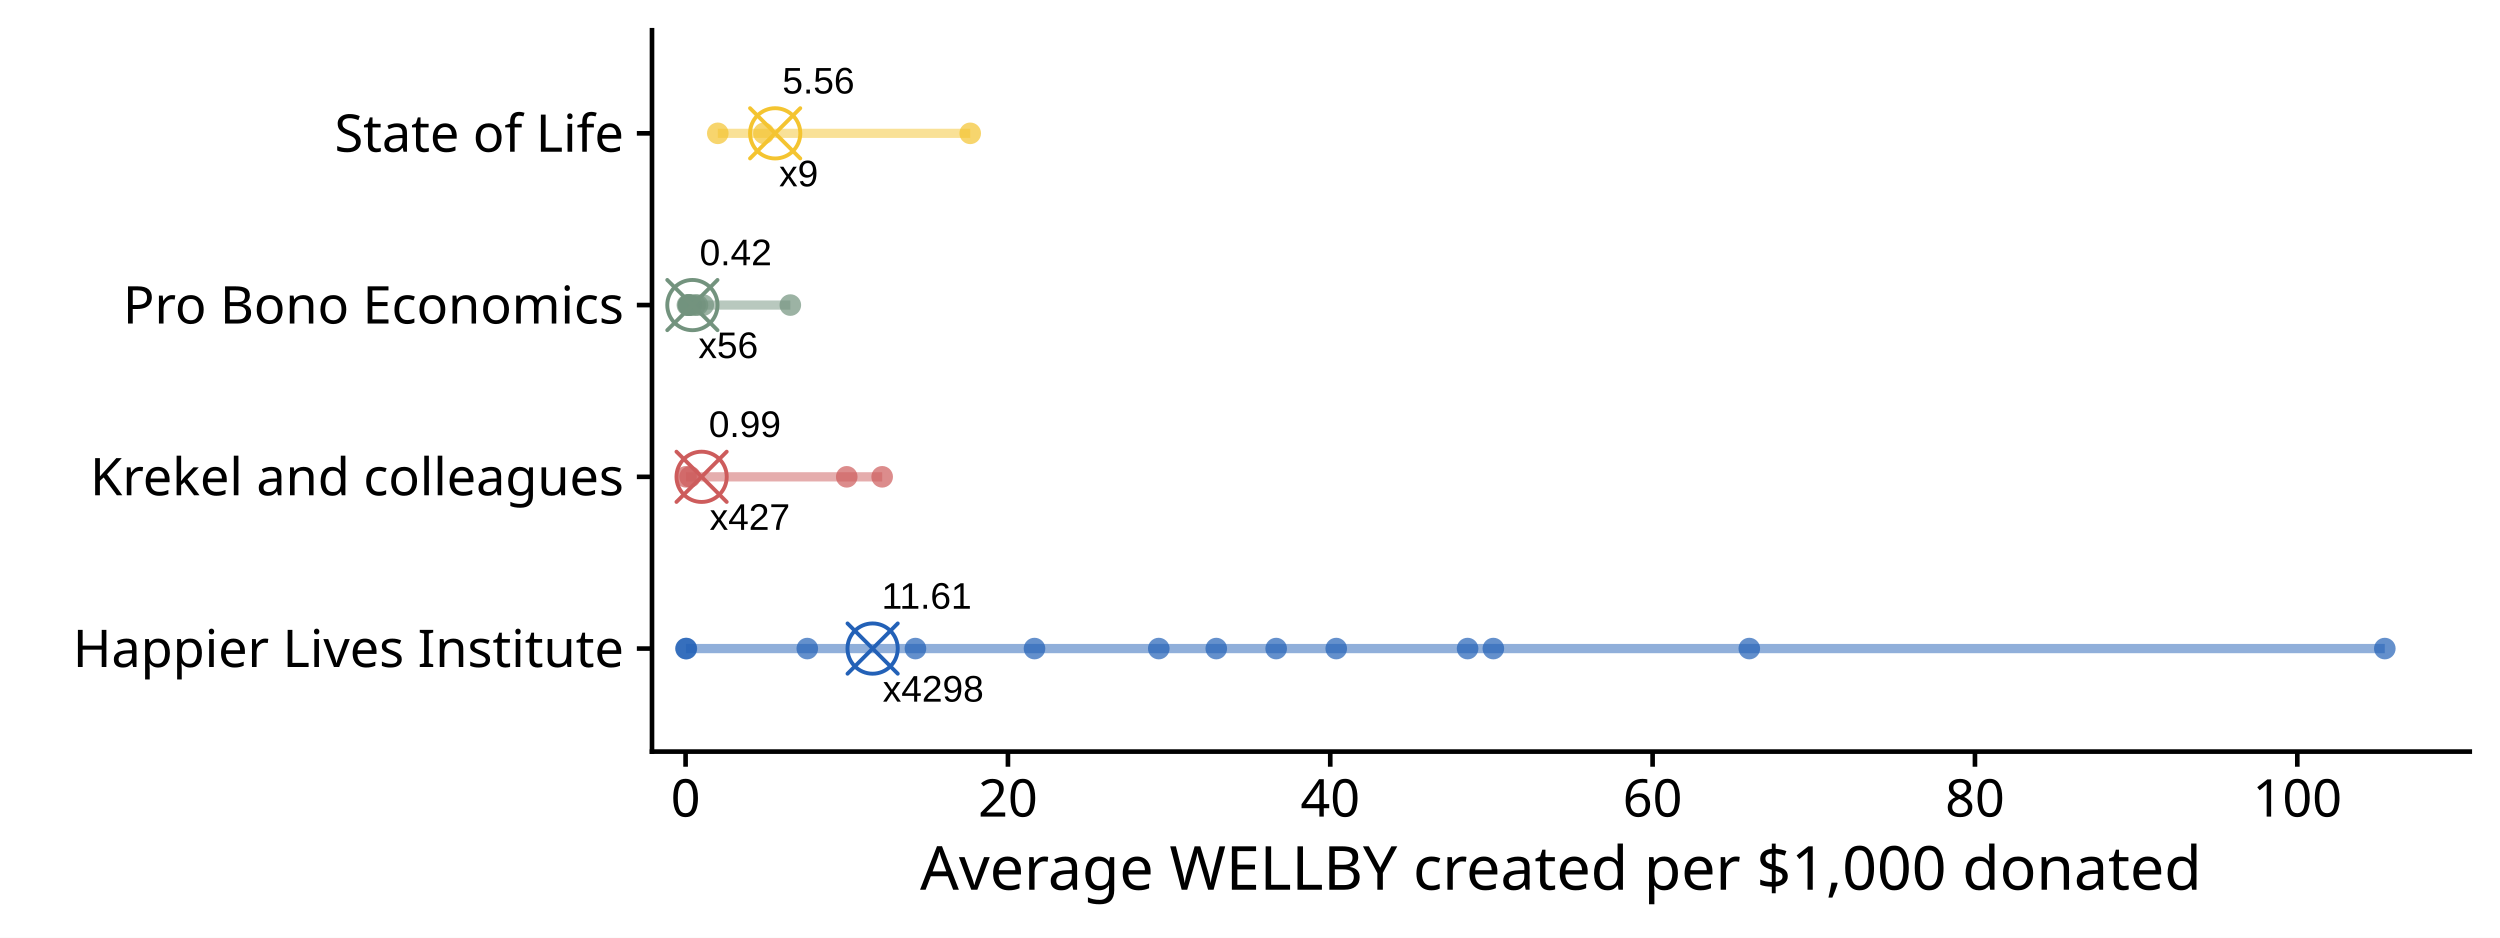
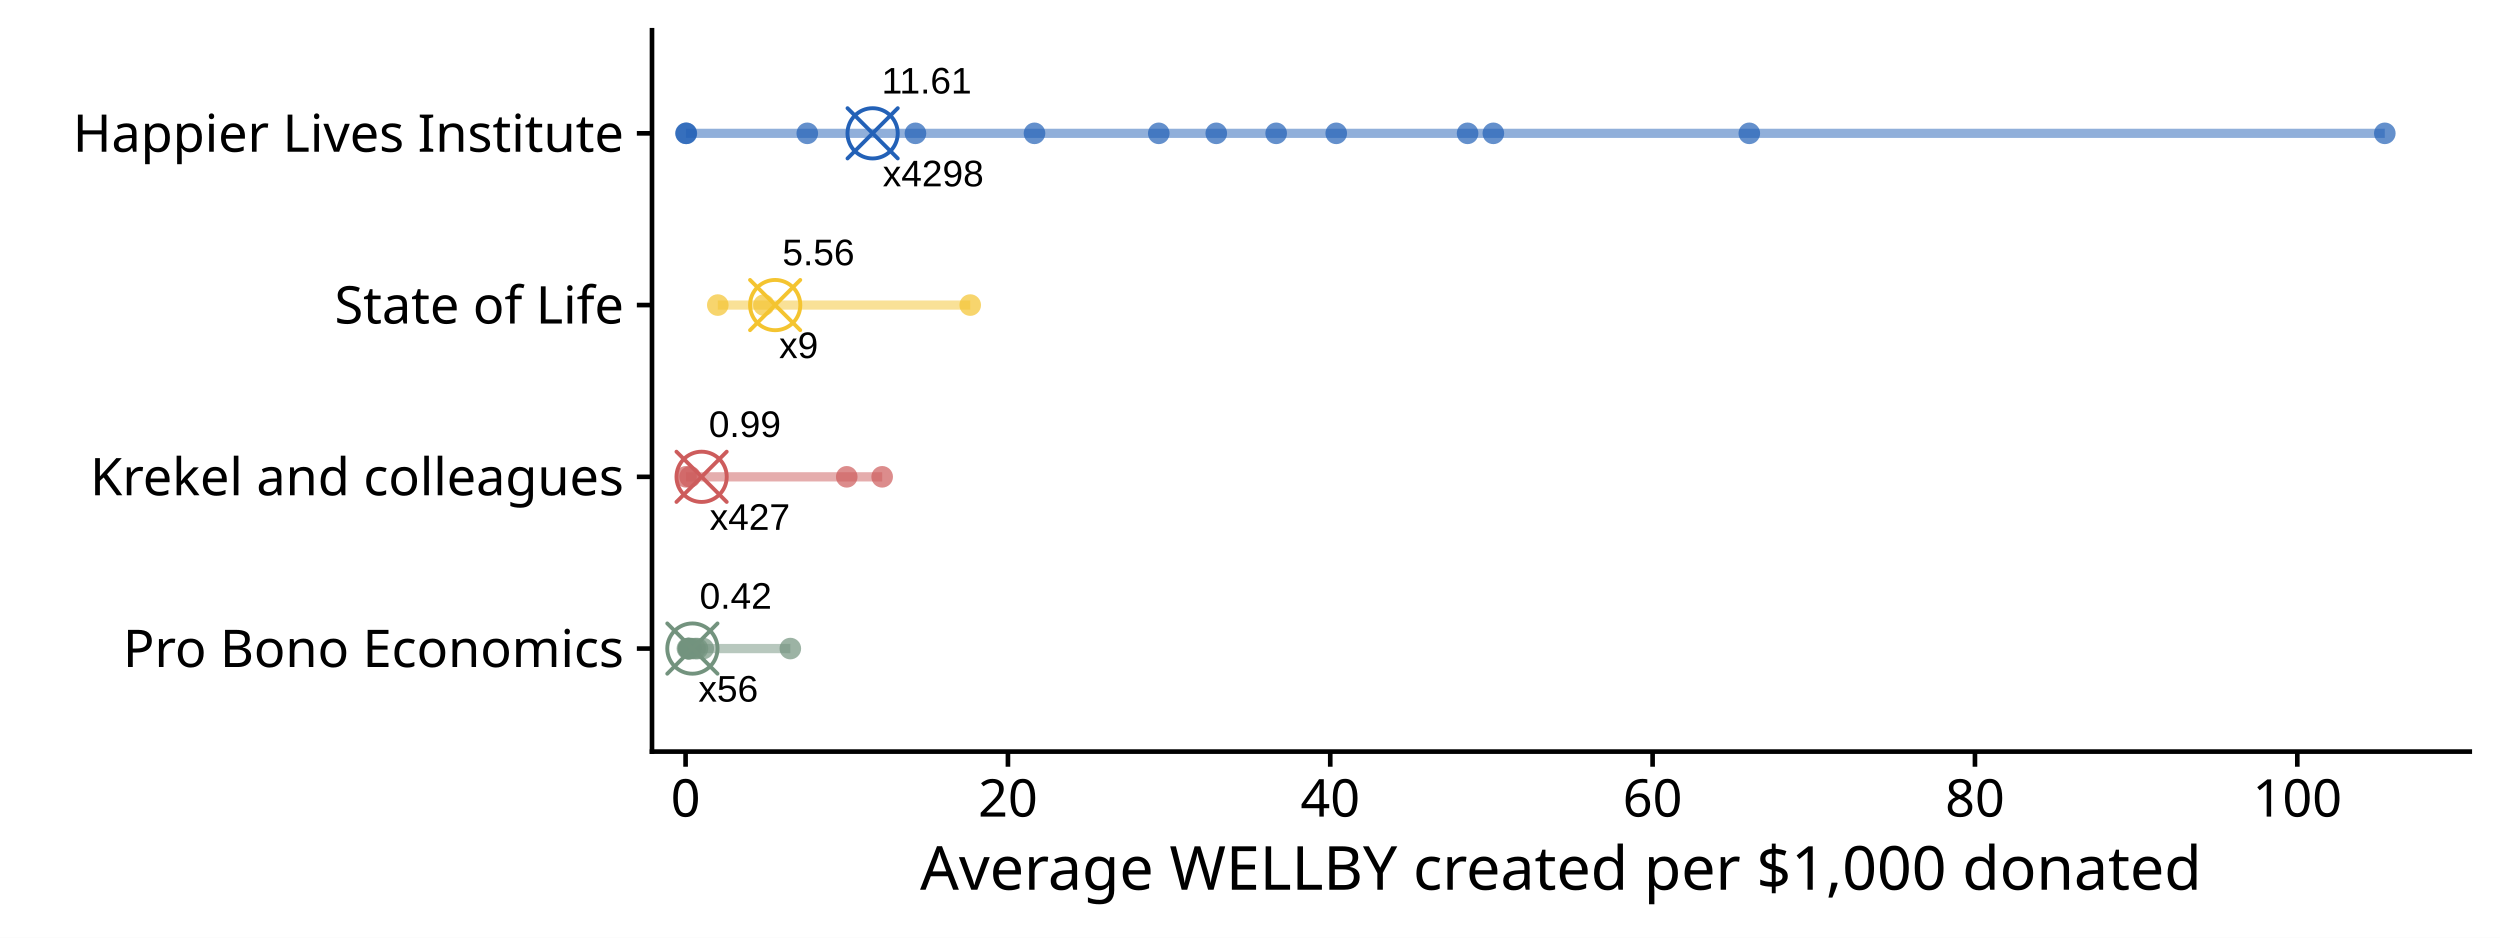
<svg xmlns="http://www.w3.org/2000/svg" role="img" aria-labelledby="evaluators_WBp1k-title" width="100%" viewBox="0 0 576.00 216.00">
  <g class="svglite">
    <defs>
      <style type="text/css">
    .svglite line, .svglite polyline, .svglite polygon, .svglite path, .svglite rect, .svglite circle {
      fill: none;
      stroke: #000000;
      stroke-linecap: round;
      stroke-linejoin: round;
      stroke-miterlimit: 10.00;
    }
    .svglite text {
      white-space: pre;
    }
    .svglite g.glyphgroup path {
      fill: inherit;
      stroke: none;
    }
  </style>
    </defs>
    <rect width="100%" height="100%" style="stroke: none; fill: #FFFFFF;" />
    <defs>
      <clipPath id="cpMC4wMHw1NzYuMDB8MC4wMHwyMTYuMDA=">
        <rect x="0.00" y="0.00" width="576.00" height="216.00" />
      </clipPath>
    </defs>
    <g clip-path="url(#cpMC4wMHw1NzYuMDB8MC4wMHwyMTYuMDA=)">
      <rect x="0.00" y="0.00" width="576.00" height="216.00" style="stroke-width: 1.07; stroke: none; fill: #FFFFFF;" />
    </g>
    <defs>
      <clipPath id="cpMTUwLjIyfDU2OS4wM3w2Ljk3fDE3My4xNw==">
        <rect x="150.22" y="6.97" width="418.81" height="166.20" />
      </clipPath>
    </defs>
    <g clip-path="url(#cpMTUwLjIyfDU2OS4wM3w2Ljk3fDE3My4xNw==)">
      <rect x="150.22" y="6.97" width="418.81" height="166.20" style="stroke-width: 1.07; stroke: none; fill: #FFFFFF;" />
-       <circle cx="549.46" cy="149.43" r="2.49" style="stroke-width: 0.90; stroke: none; fill: #2361B7; fill-opacity: 0.70;" />
-       <circle cx="403.04" cy="149.43" r="2.49" style="stroke-width: 0.90; stroke: none; fill: #2361B7; fill-opacity: 0.70;" />
-       <circle cx="338.13" cy="149.43" r="2.49" style="stroke-width: 0.90; stroke: none; fill: #2361B7; fill-opacity: 0.70;" />
-       <circle cx="307.87" cy="149.43" r="2.49" style="stroke-width: 0.90; stroke: none; fill: #2361B7; fill-opacity: 0.70;" />
-       <circle cx="294.03" cy="149.43" r="2.49" style="stroke-width: 0.90; stroke: none; fill: #2361B7; fill-opacity: 0.70;" />
-       <circle cx="280.23" cy="149.43" r="2.49" style="stroke-width: 0.90; stroke: none; fill: #2361B7; fill-opacity: 0.70;" />
-       <circle cx="238.35" cy="149.43" r="2.49" style="stroke-width: 0.90; stroke: none; fill: #2361B7; fill-opacity: 0.70;" />
-       <circle cx="223.54" cy="30.72" r="2.49" style="stroke-width: 0.90; stroke: none; fill: #F4C430; fill-opacity: 0.70;" />
+       <circle cx="549.46" cy="30.72" r="2.49" style="stroke-width: 0.90; stroke: none; fill: #2361B7; fill-opacity: 0.70;" />
+       <circle cx="403.04" cy="30.72" r="2.49" style="stroke-width: 0.90; stroke: none; fill: #2361B7; fill-opacity: 0.70;" />
+       <circle cx="338.13" cy="30.72" r="2.49" style="stroke-width: 0.90; stroke: none; fill: #2361B7; fill-opacity: 0.70;" />
+       <circle cx="307.87" cy="30.72" r="2.49" style="stroke-width: 0.90; stroke: none; fill: #2361B7; fill-opacity: 0.70;" />
+       <circle cx="294.03" cy="30.72" r="2.49" style="stroke-width: 0.90; stroke: none; fill: #2361B7; fill-opacity: 0.70;" />
+       <circle cx="280.23" cy="30.72" r="2.49" style="stroke-width: 0.90; stroke: none; fill: #2361B7; fill-opacity: 0.70;" />
+       <circle cx="238.35" cy="30.72" r="2.49" style="stroke-width: 0.90; stroke: none; fill: #2361B7; fill-opacity: 0.70;" />
+       <circle cx="223.54" cy="70.29" r="2.49" style="stroke-width: 0.90; stroke: none; fill: #F4C430; fill-opacity: 0.70;" />
      <circle cx="203.25" cy="109.86" r="2.49" style="stroke-width: 0.90; stroke: none; fill: #CD5C5C; fill-opacity: 0.70;" />
      <circle cx="195.09" cy="109.86" r="2.49" style="stroke-width: 0.90; stroke: none; fill: #CD5C5C; fill-opacity: 0.70;" />
-       <circle cx="186.00" cy="149.43" r="2.49" style="stroke-width: 0.90; stroke: none; fill: #2361B7; fill-opacity: 0.70;" />
-       <circle cx="182.09" cy="70.29" r="2.49" style="stroke-width: 0.90; stroke: none; fill: #73937E; fill-opacity: 0.70;" />
-       <circle cx="176.01" cy="30.72" r="2.49" style="stroke-width: 0.90; stroke: none; fill: #F4C430; fill-opacity: 0.70;" />
-       <circle cx="165.38" cy="30.72" r="2.49" style="stroke-width: 0.90; stroke: none; fill: #F4C430; fill-opacity: 0.70;" />
-       <circle cx="162.03" cy="70.29" r="2.49" style="stroke-width: 0.90; stroke: none; fill: #73937E; fill-opacity: 0.70;" />
-       <circle cx="160.70" cy="70.29" r="2.49" style="stroke-width: 0.90; stroke: none; fill: #73937E; fill-opacity: 0.70;" />
-       <circle cx="160.17" cy="70.29" r="2.49" style="stroke-width: 0.90; stroke: none; fill: #73937E; fill-opacity: 0.70;" />
-       <circle cx="159.31" cy="70.29" r="2.49" style="stroke-width: 0.90; stroke: none; fill: #73937E; fill-opacity: 0.70;" />
+       <circle cx="186.00" cy="30.72" r="2.49" style="stroke-width: 0.90; stroke: none; fill: #2361B7; fill-opacity: 0.70;" />
+       <circle cx="182.09" cy="149.43" r="2.49" style="stroke-width: 0.90; stroke: none; fill: #73937E; fill-opacity: 0.70;" />
+       <circle cx="176.01" cy="70.29" r="2.49" style="stroke-width: 0.90; stroke: none; fill: #F4C430; fill-opacity: 0.70;" />
+       <circle cx="165.38" cy="70.29" r="2.49" style="stroke-width: 0.90; stroke: none; fill: #F4C430; fill-opacity: 0.70;" />
+       <circle cx="162.03" cy="149.43" r="2.49" style="stroke-width: 0.90; stroke: none; fill: #73937E; fill-opacity: 0.70;" />
+       <circle cx="160.70" cy="149.43" r="2.49" style="stroke-width: 0.90; stroke: none; fill: #73937E; fill-opacity: 0.70;" />
+       <circle cx="160.17" cy="149.43" r="2.49" style="stroke-width: 0.90; stroke: none; fill: #73937E; fill-opacity: 0.70;" />
+       <circle cx="159.31" cy="149.43" r="2.49" style="stroke-width: 0.90; stroke: none; fill: #73937E; fill-opacity: 0.70;" />
      <circle cx="159.00" cy="109.86" r="2.49" style="stroke-width: 0.90; stroke: none; fill: #CD5C5C; fill-opacity: 0.70;" />
-       <circle cx="158.77" cy="70.29" r="2.49" style="stroke-width: 0.90; stroke: none; fill: #73937E; fill-opacity: 0.70;" />
-       <circle cx="158.66" cy="70.29" r="2.49" style="stroke-width: 0.90; stroke: none; fill: #73937E; fill-opacity: 0.70;" />
-       <circle cx="158.65" cy="70.29" r="2.49" style="stroke-width: 0.90; stroke: none; fill: #73937E; fill-opacity: 0.70;" />
-       <circle cx="158.62" cy="70.29" r="2.49" style="stroke-width: 0.90; stroke: none; fill: #73937E; fill-opacity: 0.70;" />
-       <circle cx="158.38" cy="70.29" r="2.49" style="stroke-width: 0.90; stroke: none; fill: #73937E; fill-opacity: 0.70;" />
-       <circle cx="266.98" cy="149.43" r="2.49" style="stroke-width: 0.90; stroke: none; fill: #2361B7; fill-opacity: 0.70;" />
-       <circle cx="210.92" cy="149.43" r="2.49" style="stroke-width: 0.90; stroke: none; fill: #2361B7; fill-opacity: 0.70;" />
-       <circle cx="158.14" cy="149.43" r="2.49" style="stroke-width: 0.90; stroke: none; fill: #2361B7; fill-opacity: 0.70;" />
+       <circle cx="158.77" cy="149.43" r="2.49" style="stroke-width: 0.90; stroke: none; fill: #73937E; fill-opacity: 0.70;" />
+       <circle cx="158.66" cy="149.43" r="2.49" style="stroke-width: 0.90; stroke: none; fill: #73937E; fill-opacity: 0.70;" />
+       <circle cx="158.65" cy="149.43" r="2.49" style="stroke-width: 0.90; stroke: none; fill: #73937E; fill-opacity: 0.70;" />
+       <circle cx="158.62" cy="149.43" r="2.49" style="stroke-width: 0.90; stroke: none; fill: #73937E; fill-opacity: 0.70;" />
+       <circle cx="158.38" cy="149.43" r="2.49" style="stroke-width: 0.90; stroke: none; fill: #73937E; fill-opacity: 0.70;" />
+       <circle cx="266.98" cy="30.72" r="2.49" style="stroke-width: 0.90; stroke: none; fill: #2361B7; fill-opacity: 0.70;" />
+       <circle cx="210.92" cy="30.72" r="2.49" style="stroke-width: 0.90; stroke: none; fill: #2361B7; fill-opacity: 0.70;" />
+       <circle cx="158.14" cy="30.72" r="2.49" style="stroke-width: 0.90; stroke: none; fill: #2361B7; fill-opacity: 0.70;" />
      <circle cx="158.06" cy="109.86" r="2.49" style="stroke-width: 0.90; stroke: none; fill: #CD5C5C; fill-opacity: 0.70;" />
-       <circle cx="158.05" cy="149.43" r="2.49" style="stroke-width: 0.90; stroke: none; fill: #2361B7; fill-opacity: 0.70;" />
-       <circle cx="344.07" cy="149.43" r="2.49" style="stroke-width: 0.90; stroke: none; fill: #2361B7; fill-opacity: 0.70;" />
-       <line x1="158.05" y1="149.43" x2="549.46" y2="149.43" style="stroke-width: 2.13; stroke: #2361B7; stroke-opacity: 0.50; stroke-linecap: butt;" />
-       <line x1="165.38" y1="30.72" x2="223.54" y2="30.72" style="stroke-width: 2.13; stroke: #F4C430; stroke-opacity: 0.50; stroke-linecap: butt;" />
+       <circle cx="158.05" cy="30.72" r="2.49" style="stroke-width: 0.90; stroke: none; fill: #2361B7; fill-opacity: 0.70;" />
+       <circle cx="344.07" cy="30.72" r="2.49" style="stroke-width: 0.90; stroke: none; fill: #2361B7; fill-opacity: 0.70;" />
+       <line x1="158.05" y1="30.72" x2="549.46" y2="30.72" style="stroke-width: 2.13; stroke: #2361B7; stroke-opacity: 0.50; stroke-linecap: butt;" />
+       <line x1="165.38" y1="70.29" x2="223.54" y2="70.29" style="stroke-width: 2.13; stroke: #F4C430; stroke-opacity: 0.50; stroke-linecap: butt;" />
      <line x1="158.06" y1="109.86" x2="203.25" y2="109.86" style="stroke-width: 2.13; stroke: #CD5C5C; stroke-opacity: 0.50; stroke-linecap: butt;" />
-       <line x1="158.38" y1="70.29" x2="182.09" y2="70.29" style="stroke-width: 2.13; stroke: #73937E; stroke-opacity: 0.50; stroke-linecap: butt;" />
-       <circle cx="201.05" cy="149.43" r="5.79" style="stroke-width: 0.90; stroke: #2361B7;" />
-       <line x1="195.27" y1="155.22" x2="206.84" y2="143.64" style="stroke-width: 0.90; stroke: #2361B7;" />
-       <line x1="195.27" y1="143.64" x2="206.84" y2="155.22" style="stroke-width: 0.90; stroke: #2361B7;" />
-       <circle cx="178.60" cy="30.72" r="5.79" style="stroke-width: 0.90; stroke: #F4C430;" />
-       <line x1="172.81" y1="36.50" x2="184.38" y2="24.93" style="stroke-width: 0.90; stroke: #F4C430;" />
-       <line x1="172.81" y1="24.93" x2="184.38" y2="36.50" style="stroke-width: 0.90; stroke: #F4C430;" />
+       <line x1="158.38" y1="149.43" x2="182.09" y2="149.43" style="stroke-width: 2.13; stroke: #73937E; stroke-opacity: 0.50; stroke-linecap: butt;" />
+       <circle cx="201.05" cy="30.72" r="5.79" style="stroke-width: 0.90; stroke: #2361B7;" />
+       <line x1="195.27" y1="36.50" x2="206.84" y2="24.93" style="stroke-width: 0.90; stroke: #2361B7;" />
+       <line x1="195.27" y1="24.93" x2="206.84" y2="36.50" style="stroke-width: 0.90; stroke: #2361B7;" />
+       <circle cx="178.60" cy="70.29" r="5.79" style="stroke-width: 0.90; stroke: #F4C430;" />
+       <line x1="172.81" y1="76.07" x2="184.38" y2="64.50" style="stroke-width: 0.90; stroke: #F4C430;" />
+       <line x1="172.81" y1="64.50" x2="184.38" y2="76.07" style="stroke-width: 0.90; stroke: #F4C430;" />
      <circle cx="161.65" cy="109.86" r="5.79" style="stroke-width: 0.90; stroke: #CD5C5C;" />
      <line x1="155.86" y1="115.64" x2="167.43" y2="104.07" style="stroke-width: 0.90; stroke: #CD5C5C;" />
      <line x1="155.86" y1="104.07" x2="167.43" y2="115.64" style="stroke-width: 0.90; stroke: #CD5C5C;" />
-       <circle cx="159.53" cy="70.29" r="5.79" style="stroke-width: 0.90; stroke: #73937E;" />
-       <line x1="153.74" y1="76.07" x2="165.31" y2="64.50" style="stroke-width: 0.90; stroke: #73937E;" />
-       <line x1="153.74" y1="64.50" x2="165.31" y2="76.07" style="stroke-width: 0.90; stroke: #73937E;" />
-       <text x="203.12" y="140.26" style="font-size: 8.54px; font-family: &quot;Arial&quot;;" textLength="20.73px" lengthAdjust="spacingAndGlyphs">11.61</text>
-       <text x="180.26" y="21.55" style="font-size: 8.54px; font-family: &quot;Arial&quot;;" textLength="16.62px" lengthAdjust="spacingAndGlyphs">5.56</text>
+       <circle cx="159.53" cy="149.43" r="5.79" style="stroke-width: 0.90; stroke: #73937E;" />
+       <line x1="153.74" y1="155.22" x2="165.31" y2="143.64" style="stroke-width: 0.90; stroke: #73937E;" />
+       <line x1="153.74" y1="143.64" x2="165.31" y2="155.22" style="stroke-width: 0.90; stroke: #73937E;" />
+       <text x="203.12" y="21.55" style="font-size: 8.54px; font-family: &quot;Arial&quot;;" textLength="20.73px" lengthAdjust="spacingAndGlyphs">11.61</text>
+       <text x="180.26" y="61.12" style="font-size: 8.54px; font-family: &quot;Arial&quot;;" textLength="16.62px" lengthAdjust="spacingAndGlyphs">5.56</text>
      <text x="163.31" y="100.69" style="font-size: 8.54px; font-family: &quot;Arial&quot;;" textLength="16.62px" lengthAdjust="spacingAndGlyphs">0.99</text>
-       <text x="161.19" y="61.12" style="font-size: 8.54px; font-family: &quot;Arial&quot;;" textLength="16.62px" lengthAdjust="spacingAndGlyphs">0.42</text>
-       <text x="203.38" y="161.66" style="font-size: 8.54px; font-family: &quot;Arial&quot;;" textLength="23.27px" lengthAdjust="spacingAndGlyphs">x4298</text>
-       <text x="179.50" y="42.94" style="font-size: 8.54px; font-family: &quot;Arial&quot;;" textLength="9.02px" lengthAdjust="spacingAndGlyphs">x9</text>
+       <text x="161.19" y="140.26" style="font-size: 8.54px; font-family: &quot;Arial&quot;;" textLength="16.62px" lengthAdjust="spacingAndGlyphs">0.42</text>
+       <text x="203.38" y="42.94" style="font-size: 8.54px; font-family: &quot;Arial&quot;;" textLength="23.27px" lengthAdjust="spacingAndGlyphs">x4298</text>
+       <text x="179.50" y="82.51" style="font-size: 8.54px; font-family: &quot;Arial&quot;;" textLength="9.02px" lengthAdjust="spacingAndGlyphs">x9</text>
      <text x="163.50" y="122.08" style="font-size: 8.54px; font-family: &quot;Arial&quot;;" textLength="18.52px" lengthAdjust="spacingAndGlyphs">x427</text>
-       <text x="160.91" y="82.51" style="font-size: 8.54px; font-family: &quot;Arial&quot;;" textLength="13.77px" lengthAdjust="spacingAndGlyphs">x56</text>
+       <text x="160.91" y="161.66" style="font-size: 8.54px; font-family: &quot;Arial&quot;;" textLength="13.77px" lengthAdjust="spacingAndGlyphs">x56</text>
    </g>
    <g clip-path="url(#cpMC4wMHw1NzYuMDB8MC4wMHwyMTYuMDA=)">
      <polyline points="150.22,173.17 150.22,6.97 " style="stroke-width: 1.07; stroke-linecap: square;" />
-       <text x="143.74" y="153.68" text-anchor="end" style="font-size: 12.00px; font-family: &quot;Avenir&quot;;" textLength="119.34px" lengthAdjust="spacingAndGlyphs">Happier Lives Institute</text>
+       <text x="143.74" y="153.68" text-anchor="end" style="font-size: 12.00px; font-family: &quot;Avenir&quot;;" textLength="110.67px" lengthAdjust="spacingAndGlyphs">Pro Bono Economics</text>
      <text x="143.74" y="114.11" text-anchor="end" style="font-size: 12.00px; font-family: &quot;Avenir&quot;;" textLength="117.58px" lengthAdjust="spacingAndGlyphs">Krekel and colleagues</text>
-       <text x="143.74" y="74.54" text-anchor="end" style="font-size: 12.00px; font-family: &quot;Avenir&quot;;" textLength="110.67px" lengthAdjust="spacingAndGlyphs">Pro Bono Economics</text>
-       <text x="143.74" y="34.96" text-anchor="end" style="font-size: 12.00px; font-family: &quot;Avenir&quot;;" textLength="63.98px" lengthAdjust="spacingAndGlyphs">State of Life</text>
+       <text x="143.74" y="74.54" text-anchor="end" style="font-size: 12.00px; font-family: &quot;Avenir&quot;;" textLength="63.98px" lengthAdjust="spacingAndGlyphs">State of Life</text>
+       <text x="143.74" y="34.96" text-anchor="end" style="font-size: 12.00px; font-family: &quot;Avenir&quot;;" textLength="119.34px" lengthAdjust="spacingAndGlyphs">Happier Lives Institute</text>
      <polyline points="146.73,149.43 150.22,149.43 " style="stroke-width: 1.07; stroke-linecap: butt;" />
      <polyline points="146.73,109.86 150.22,109.86 " style="stroke-width: 1.07; stroke-linecap: butt;" />
      <polyline points="146.73,70.29 150.22,70.29 " style="stroke-width: 1.07; stroke-linecap: butt;" />
      <polyline points="146.73,30.72 150.22,30.72 " style="stroke-width: 1.07; stroke-linecap: butt;" />
      <polyline points="150.22,173.17 569.03,173.17 " style="stroke-width: 1.07; stroke-linecap: square;" />
      <polyline points="157.96,176.66 157.96,173.17 " style="stroke-width: 1.07; stroke-linecap: butt;" />
      <polyline points="232.23,176.66 232.23,173.17 " style="stroke-width: 1.07; stroke-linecap: butt;" />
      <polyline points="306.49,176.66 306.49,173.17 " style="stroke-width: 1.07; stroke-linecap: butt;" />
      <polyline points="380.76,176.66 380.76,173.17 " style="stroke-width: 1.07; stroke-linecap: butt;" />
      <polyline points="455.03,176.66 455.03,173.17 " style="stroke-width: 1.07; stroke-linecap: butt;" />
      <polyline points="529.30,176.66 529.30,173.17 " style="stroke-width: 1.07; stroke-linecap: butt;" />
      <text x="157.96" y="188.14" text-anchor="middle" style="font-size: 12.00px; font-family: &quot;Avenir&quot;;" textLength="6.67px" lengthAdjust="spacingAndGlyphs">0</text>
      <text x="232.23" y="188.14" text-anchor="middle" style="font-size: 12.00px; font-family: &quot;Avenir&quot;;" textLength="13.34px" lengthAdjust="spacingAndGlyphs">20</text>
      <text x="306.49" y="188.14" text-anchor="middle" style="font-size: 12.00px; font-family: &quot;Avenir&quot;;" textLength="13.34px" lengthAdjust="spacingAndGlyphs">40</text>
      <text x="380.76" y="188.14" text-anchor="middle" style="font-size: 12.00px; font-family: &quot;Avenir&quot;;" textLength="13.34px" lengthAdjust="spacingAndGlyphs">60</text>
      <text x="455.03" y="188.14" text-anchor="middle" style="font-size: 12.00px; font-family: &quot;Avenir&quot;;" textLength="13.34px" lengthAdjust="spacingAndGlyphs">80</text>
      <text x="529.30" y="188.14" text-anchor="middle" style="font-size: 12.00px; font-family: &quot;Avenir&quot;;" textLength="20.02px" lengthAdjust="spacingAndGlyphs">100</text>
      <text x="359.62" y="204.99" text-anchor="middle" style="font-size: 14.00px; font-family: &quot;Avenir&quot;;" textLength="287.72px" lengthAdjust="spacingAndGlyphs">Average WELLBY created per $1,000 donated</text>
    </g>
  </g>
</svg>
